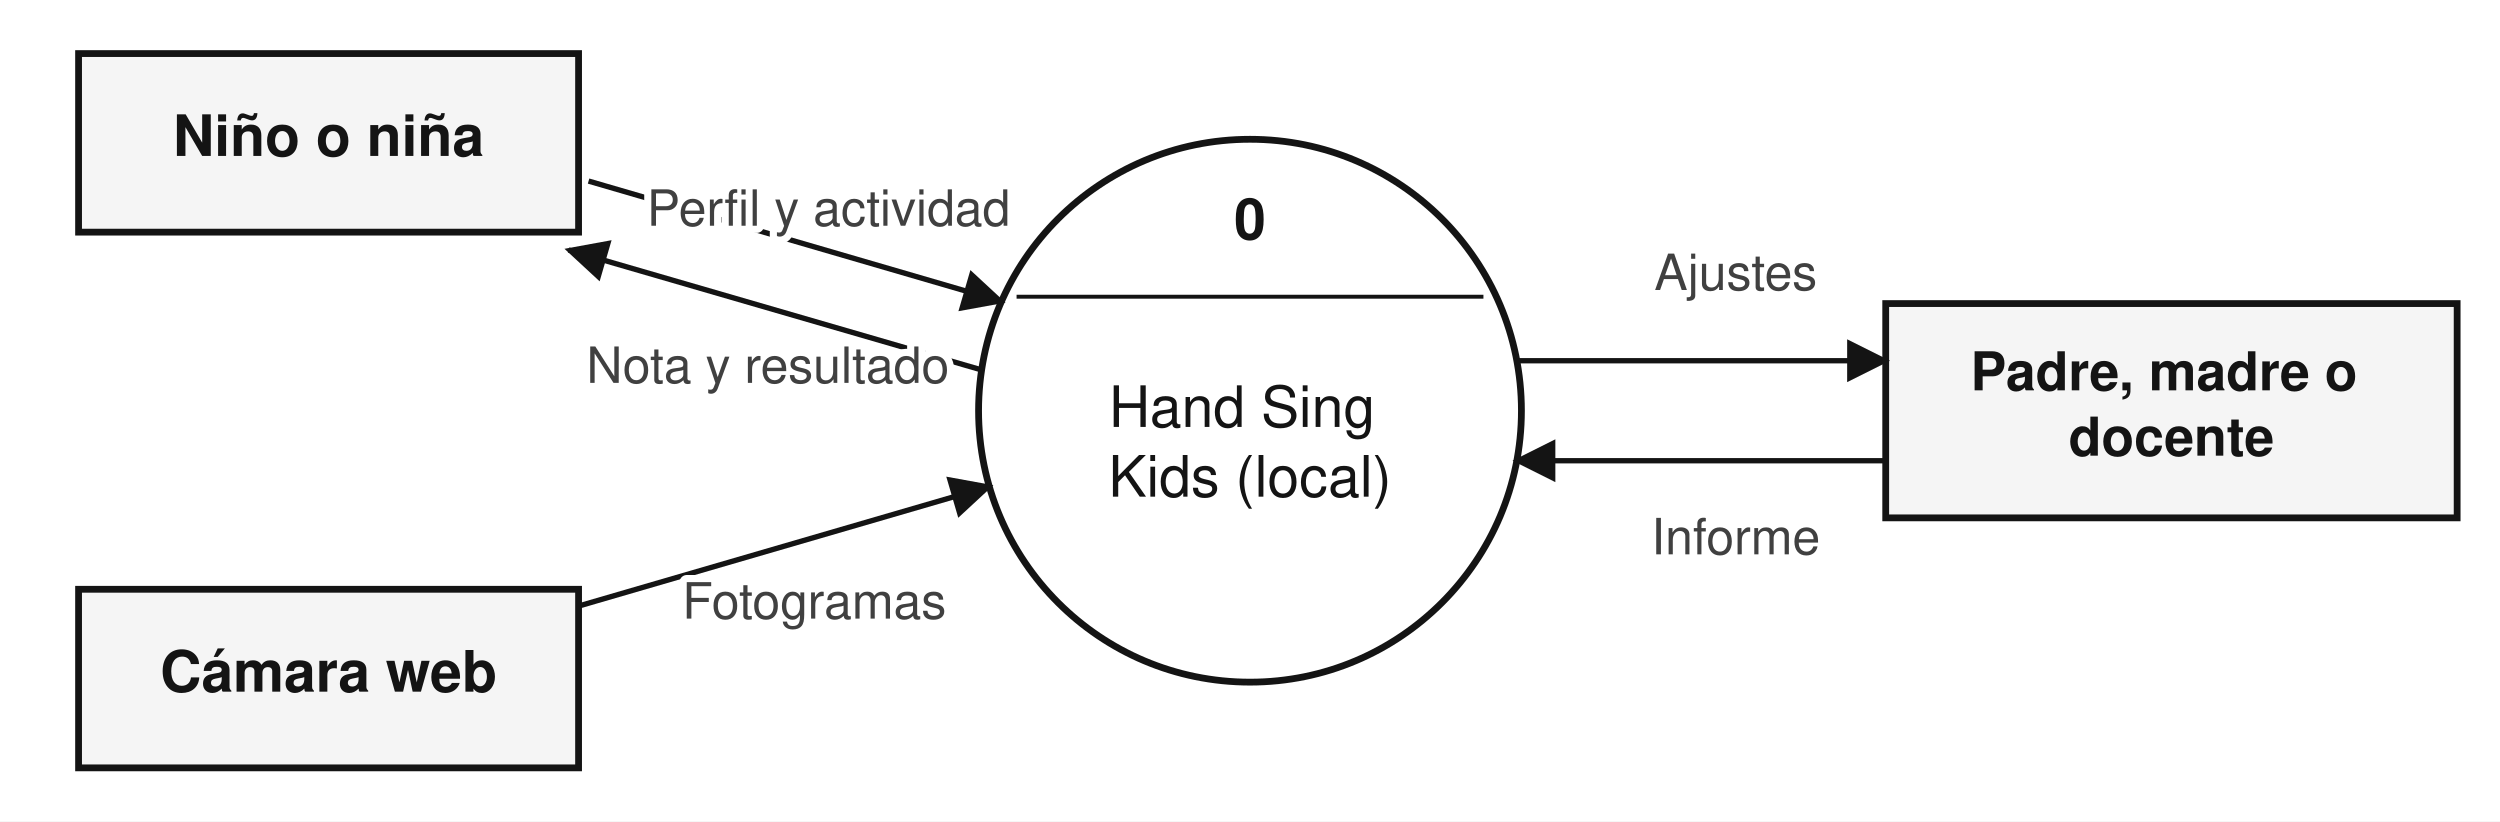
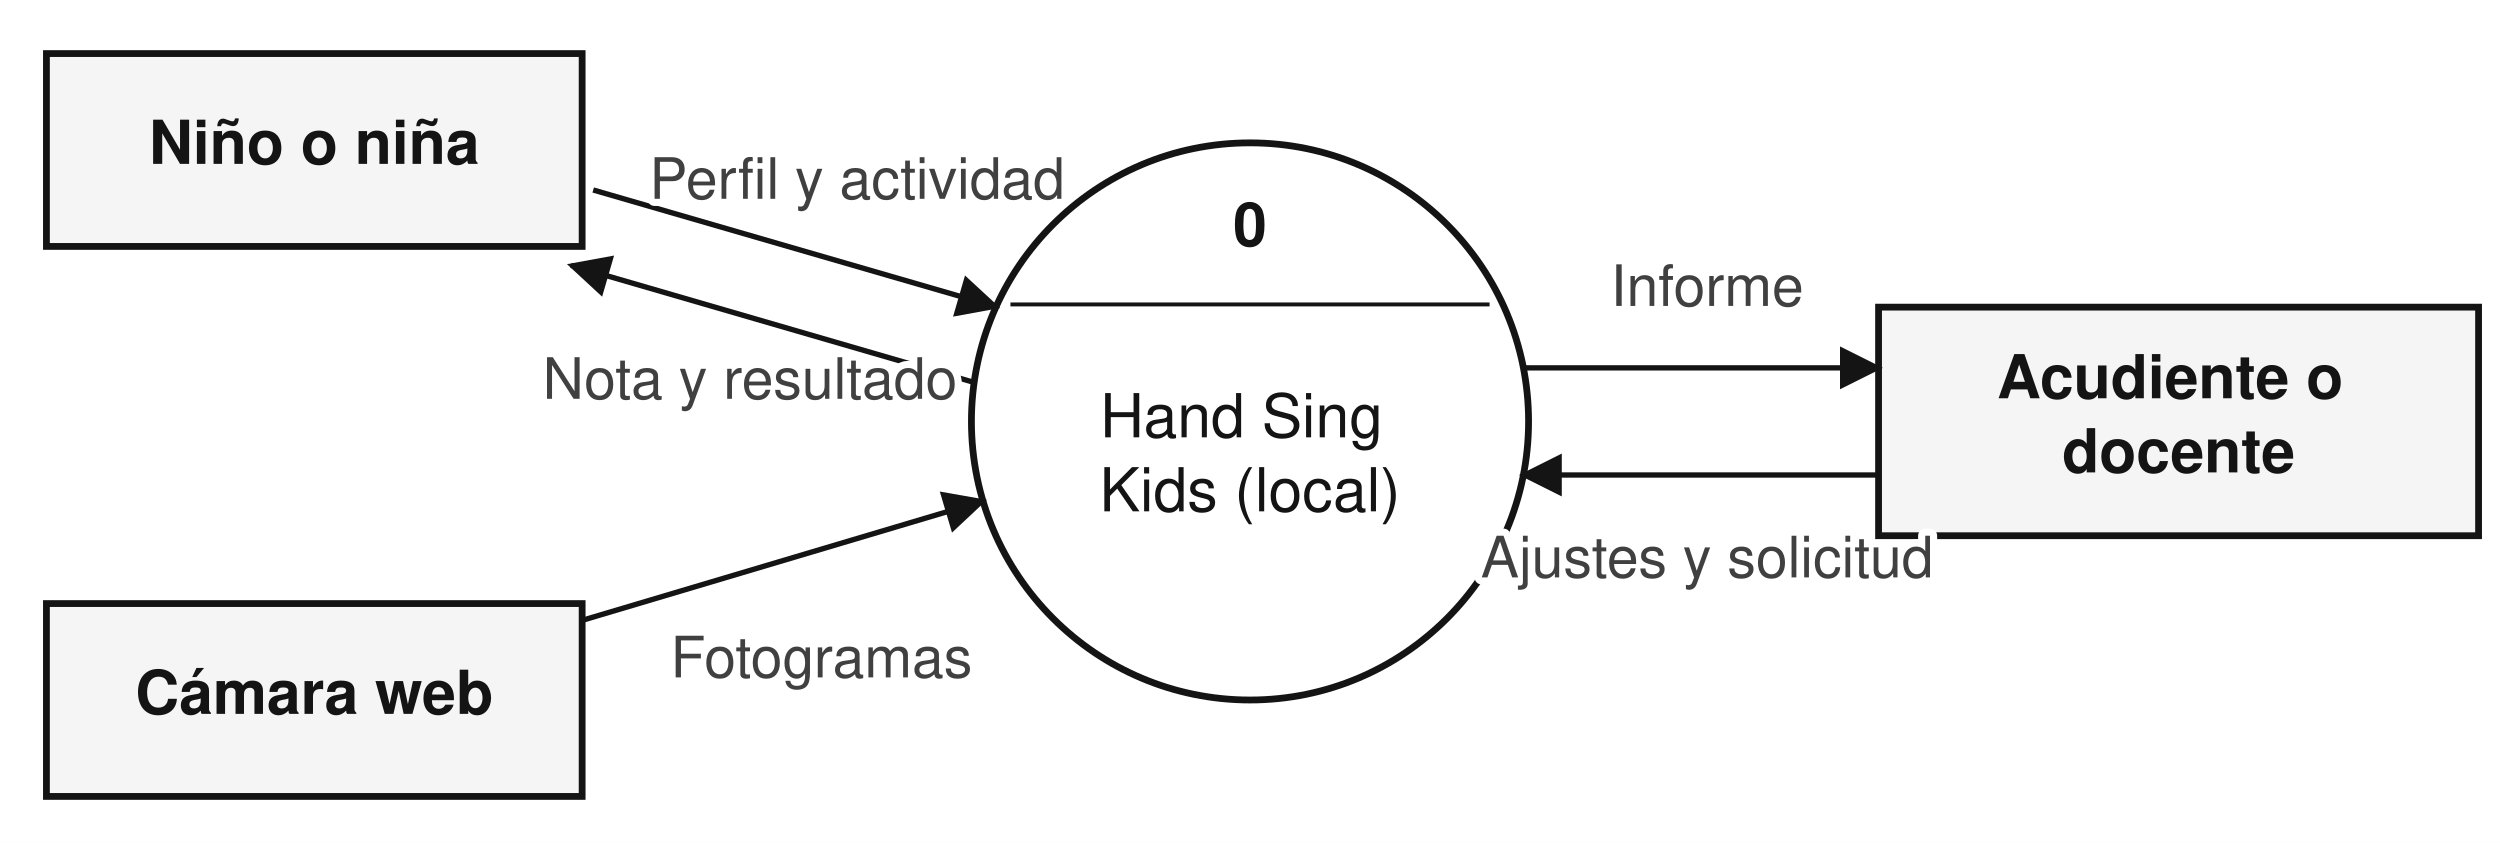
- <svg xmlns="http://www.w3.org/2000/svg" viewBox="0 0 700 230" font-family="Helvetica, Arial, sans-serif" role="img" aria-label="DFD nivel 0 simplificado" width="700" height="230">
-   <rect width="700" height="230" fill="#fff" />
+ <svg xmlns="http://www.w3.org/2000/svg" viewBox="0 0 700 236" font-family="Helvetica, Arial, sans-serif" role="img" aria-label="DFD nivel 0 simplificado" width="700" height="236">
+   <rect width="700" height="236" fill="#fff" />
  <defs>
    <marker id="arr" viewBox="0 0 10 10" refX="9" refY="5" markerWidth="8" markerHeight="8" orient="auto-start-reverse">
      <path d="M0,0 L10,5 L0,10 z" fill="#141414" />
    </marker>
    <marker id="arrO" viewBox="0 0 10 10" refX="9" refY="5" markerWidth="8" markerHeight="8" orient="auto-start-reverse">
      <path d="M0,0 L10,5 L0,10 z" fill="#fff" stroke="#141414" stroke-width="1.2" />
    </marker>
    <marker id="dot" viewBox="0 0 10 10" refX="5" refY="5" markerWidth="7" markerHeight="7">
      <circle cx="5" cy="5" r="3.6" fill="#fff" stroke="#141414" stroke-width="1.4" />
    </marker>
    <marker id="arrR" viewBox="0 0 10 10" refX="9" refY="5" markerWidth="8" markerHeight="8" orient="auto-start-reverse">
      <path d="M0,0 L10,5 L0,10 z" fill="#B3261E" />
    </marker>
  </defs>
-   <circle cx="350" cy="115" r="76" fill="#fff" stroke="#141414" stroke-width="1.9" />
-   <line x1="284.64" y1="83.08" x2="415.36" y2="83.08" stroke="#141414" stroke-width="1.1" />
-   <text x="350" y="63.32" font-size="16" text-anchor="middle" dominant-baseline="central" font-weight="700" fill="#141414">0</text>
-   <text x="350" y="115.88" font-size="16" text-anchor="middle" dominant-baseline="central" font-weight="500" fill="#141414">
+   <circle cx="350" cy="118" r="78" fill="#fff" stroke="#141414" stroke-width="1.9" />
+   <line x1="282.92" y1="85.24" x2="417.08" y2="85.24" stroke="#141414" stroke-width="1.1" />
+   <text x="350" y="64.96" font-size="17" text-anchor="middle" dominant-baseline="central" font-weight="700" fill="#141414">0</text>
+   <text x="350" y="118.55" font-size="17" text-anchor="middle" dominant-baseline="central" font-weight="500" fill="#141414">
    <tspan x="350" dy="0">Hand Sing</tspan>
-     <tspan x="350" dy="19.52">Kids (local)</tspan>
+     <tspan x="350" dy="20.74">Kids (local)</tspan>
  </text>
-   <rect x="22.0" y="15.0" width="140" height="50" rx="0" fill="#F5F5F5" stroke="#141414" stroke-width="1.9" />
-   <text x="92" y="40.0" font-size="16" text-anchor="middle" dominant-baseline="central" font-weight="600" fill="#141414">Niño o niña</text>
-   <rect x="22.0" y="165.0" width="140" height="50" rx="0" fill="#F5F5F5" stroke="#141414" stroke-width="1.9" />
-   <text x="92" y="190.0" font-size="16" text-anchor="middle" dominant-baseline="central" font-weight="600" fill="#141414">Cámara web</text>
-   <rect x="528.0" y="85.0" width="160" height="60" rx="0" fill="#F5F5F5" stroke="#141414" stroke-width="1.9" />
-   <text x="608" y="105.85" font-size="15" text-anchor="middle" dominant-baseline="central" font-weight="600" fill="#141414">
-     <tspan x="608" dy="0">Padre, madre o</tspan>
-     <tspan x="608" dy="18.3">docente</tspan>
+   <rect x="13.0" y="15.0" width="150" height="54" rx="0" fill="#F5F5F5" stroke="#141414" stroke-width="1.9" />
+   <text x="88" y="42.0" font-size="17" text-anchor="middle" dominant-baseline="central" font-weight="600" fill="#141414">Niño o niña</text>
+   <rect x="13.0" y="169.0" width="150" height="54" rx="0" fill="#F5F5F5" stroke="#141414" stroke-width="1.9" />
+   <text x="88" y="196.0" font-size="17" text-anchor="middle" dominant-baseline="central" font-weight="600" fill="#141414">Cámara web</text>
+   <rect x="526.0" y="86.0" width="168" height="64" rx="0" fill="#F5F5F5" stroke="#141414" stroke-width="1.9" />
+   <text x="610" y="107.63" font-size="17" text-anchor="middle" dominant-baseline="central" font-weight="600" fill="#141414">
+     <tspan x="610" dy="0">Acudiente o</tspan>
+     <tspan x="610" dy="20.74">docente</tspan>
  </text>
-   <path d="M164.8,50.7 L280.4,84.4" fill="none" stroke="#141414" stroke-width="1.5" marker-end="url(#arr)" stroke-linejoin="round" />
-   <text x="232" y="60" font-size="14" text-anchor="middle" dominant-baseline="central" font-weight="500" fill="#404040" paint-order="stroke" stroke="#fff" stroke-width="4" stroke-linejoin="round">
-     <tspan x="232" dy="0">Perfil y actividad</tspan>
+   <path d="M166.1,53.2 L278.9,85.9" fill="none" stroke="#141414" stroke-width="1.5" marker-end="url(#arr)" stroke-linejoin="round" />
+   <text x="240" y="52" font-size="16" text-anchor="middle" dominant-baseline="central" font-weight="500" fill="#404040" paint-order="stroke" stroke="#fff" stroke-width="4" stroke-linejoin="round">
+     <tspan x="240" dy="0">Perfil y actividad</tspan>
  </text>
-   <path d="M274.9,103.6 L159.2,70.0" fill="none" stroke="#141414" stroke-width="1.5" marker-end="url(#arr)" stroke-linejoin="round" />
-   <text x="215" y="104" font-size="14" text-anchor="middle" dominant-baseline="central" font-weight="500" fill="#404040" paint-order="stroke" stroke="#fff" stroke-width="4" stroke-linejoin="round">
-     <tspan x="215" dy="0">Nota y resultado</tspan>
+   <path d="M272.8,107.1 L159.9,74.3" fill="none" stroke="#141414" stroke-width="1.5" marker-end="url(#arr)" stroke-linejoin="round" />
+   <text x="210" y="108" font-size="16" text-anchor="middle" dominant-baseline="central" font-weight="500" fill="#404040" paint-order="stroke" stroke="#fff" stroke-width="4" stroke-linejoin="round">
+     <tspan x="210" dy="0">Nota y resultado</tspan>
  </text>
-   <path d="M162.0,169.7 L277.0,136.2" fill="none" stroke="#141414" stroke-width="1.5" marker-end="url(#arr)" stroke-linejoin="round" />
-   <text x="228" y="170" font-size="14" text-anchor="middle" dominant-baseline="central" font-weight="500" fill="#404040" paint-order="stroke" stroke="#fff" stroke-width="4" stroke-linejoin="round">
-     <tspan x="228" dy="0">Fotogramas</tspan>
+   <path d="M163.0,173.7 L275.2,140.3" fill="none" stroke="#141414" stroke-width="1.5" marker-end="url(#arr)" stroke-linejoin="round" />
+   <text x="230" y="186" font-size="16" text-anchor="middle" dominant-baseline="central" font-weight="500" fill="#404040" paint-order="stroke" stroke="#fff" stroke-width="4" stroke-linejoin="round">
+     <tspan x="230" dy="0">Fotogramas</tspan>
  </text>
-   <path d="M528.0,129.0 L424.7,129.0" fill="none" stroke="#141414" stroke-width="1.5" marker-end="url(#arr)" stroke-linejoin="round" />
-   <text x="486" y="78" font-size="14" text-anchor="middle" dominant-baseline="central" font-weight="500" fill="#404040" paint-order="stroke" stroke="#fff" stroke-width="4" stroke-linejoin="round">
-     <tspan x="486" dy="0">Ajustes</tspan>
+   <path d="M526.0,133.0 L426.5,133.0" fill="none" stroke="#141414" stroke-width="1.5" marker-end="url(#arr)" stroke-linejoin="round" />
+   <text x="478" y="158" font-size="16" text-anchor="middle" dominant-baseline="central" font-weight="500" fill="#404040" paint-order="stroke" stroke="#fff" stroke-width="4" stroke-linejoin="round">
+     <tspan x="478" dy="0">Ajustes y solicitud</tspan>
  </text>
-   <path d="M424.7,101.0 L528.0,101.0" fill="none" stroke="#141414" stroke-width="1.5" marker-end="url(#arr)" stroke-linejoin="round" />
-   <text x="486" y="152" font-size="14" text-anchor="middle" dominant-baseline="central" font-weight="500" fill="#404040" paint-order="stroke" stroke="#fff" stroke-width="4" stroke-linejoin="round">
-     <tspan x="486" dy="0">Informe</tspan>
+   <path d="M426.5,103.0 L526.0,103.0" fill="none" stroke="#141414" stroke-width="1.5" marker-end="url(#arr)" stroke-linejoin="round" />
+   <text x="478" y="82" font-size="16" text-anchor="middle" dominant-baseline="central" font-weight="500" fill="#404040" paint-order="stroke" stroke="#fff" stroke-width="4" stroke-linejoin="round">
+     <tspan x="478" dy="0">Informe</tspan>
  </text>
</svg>
